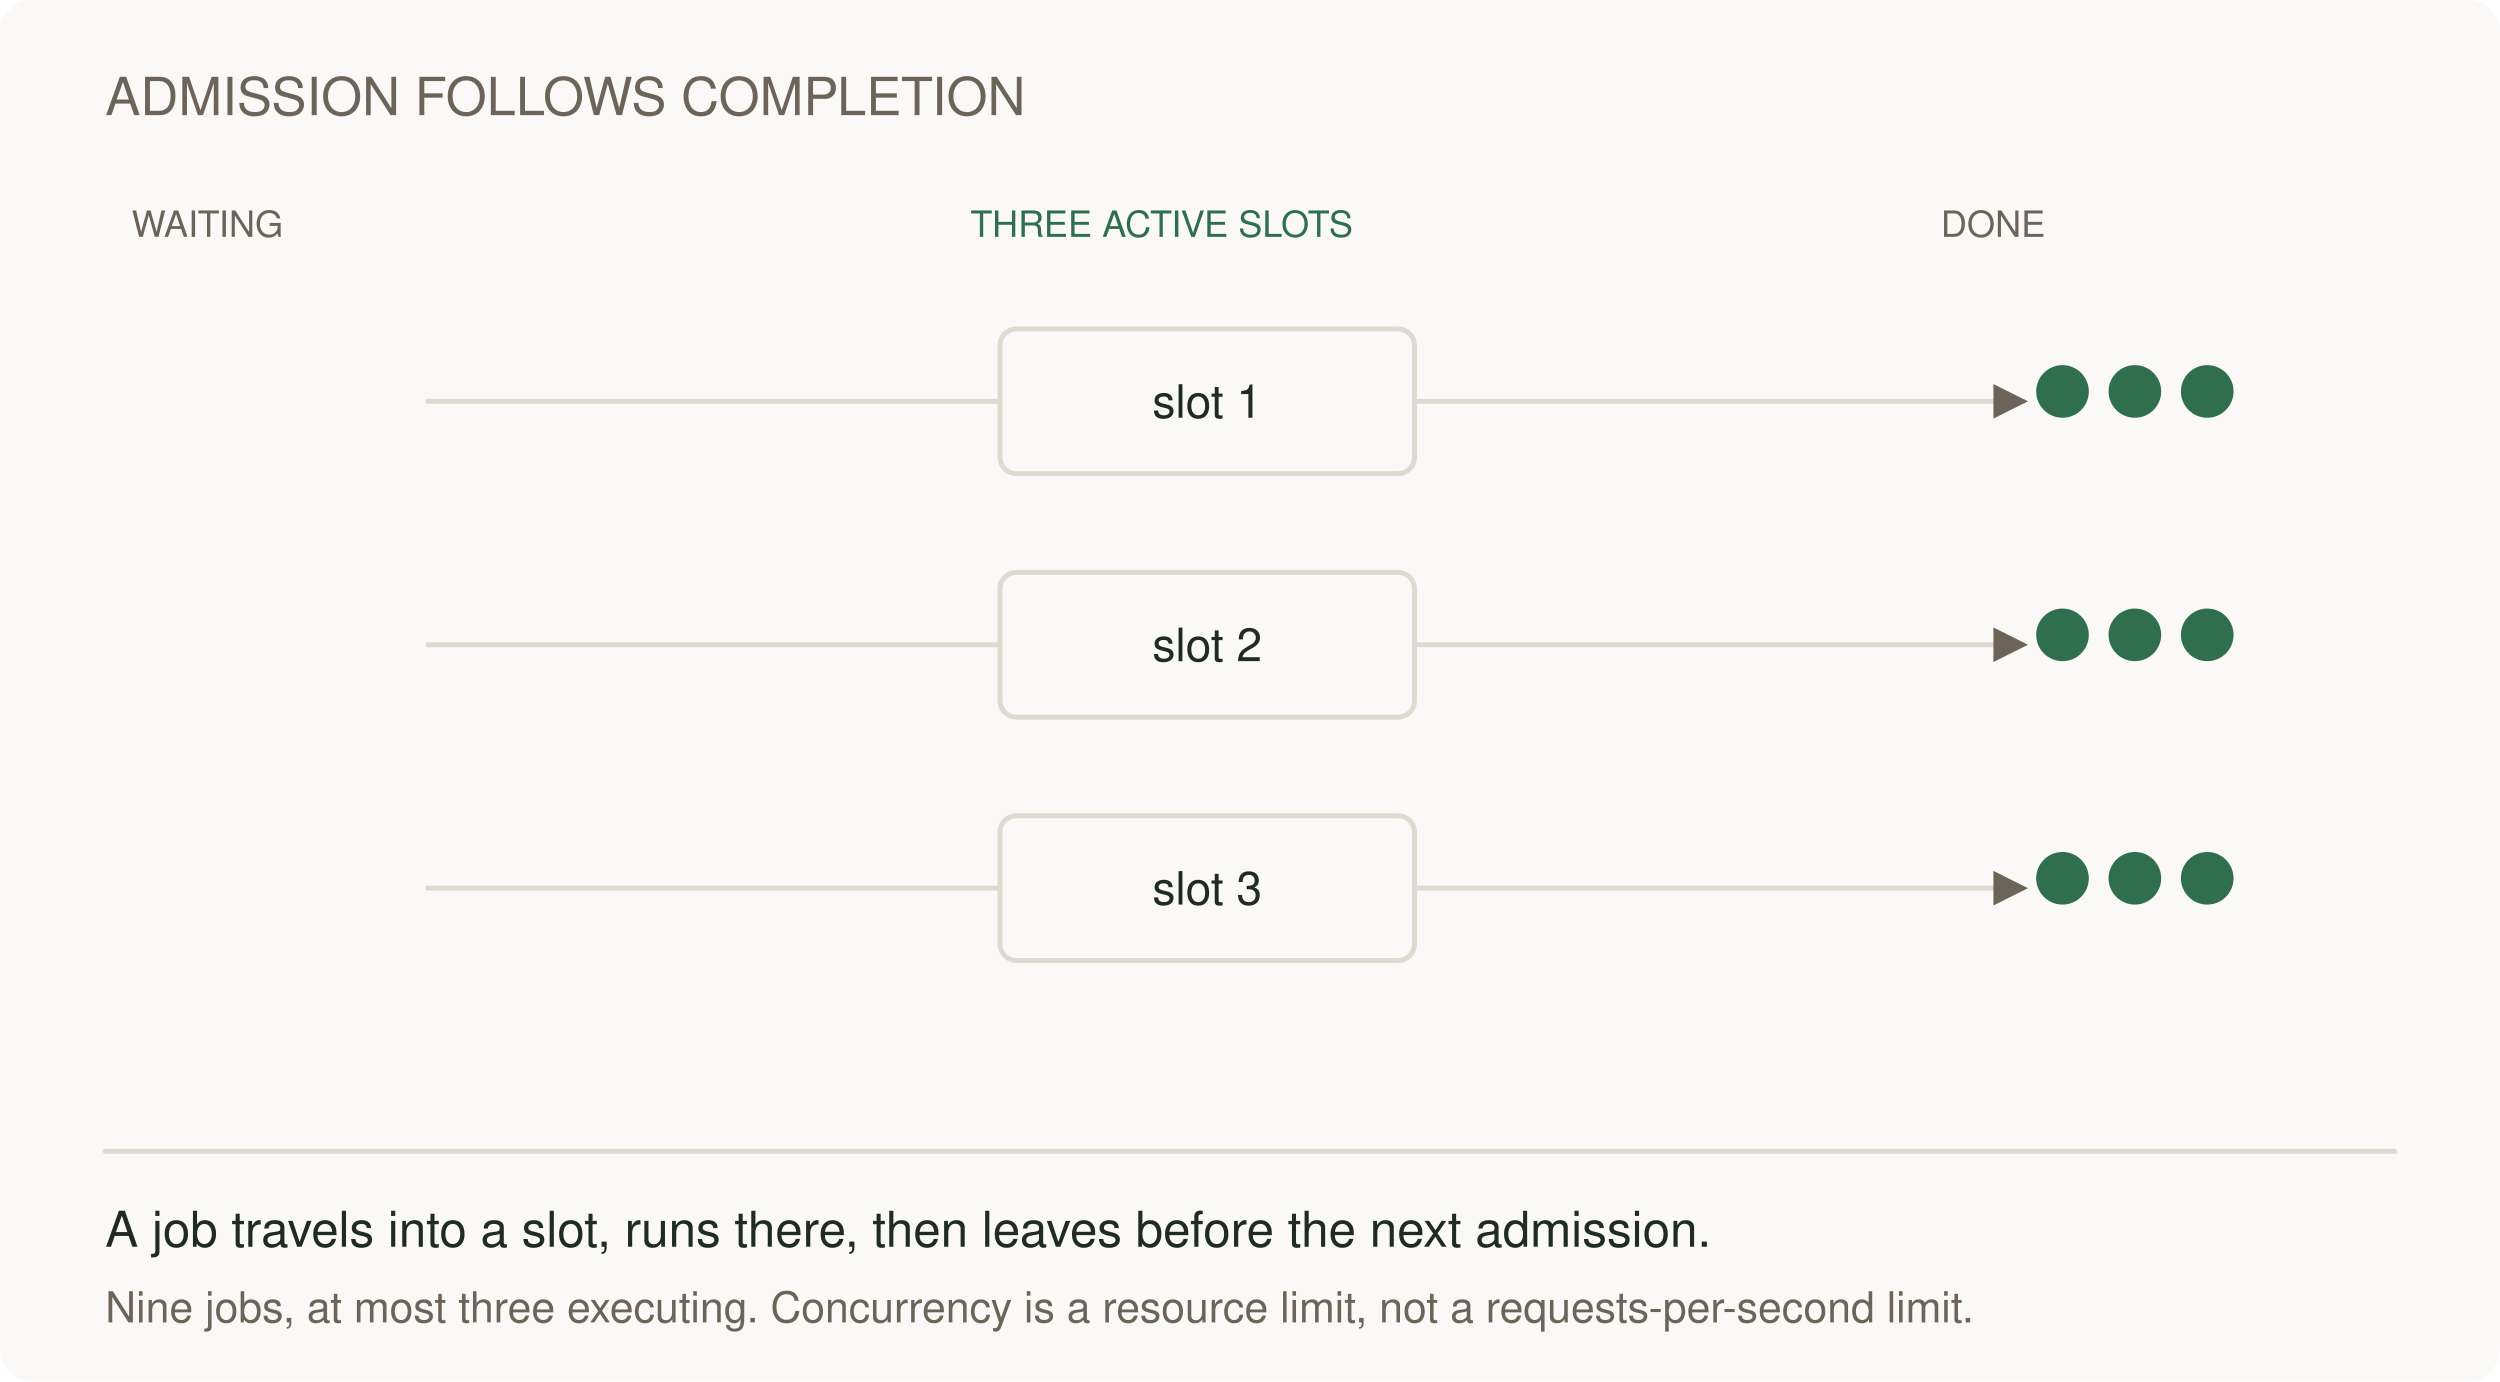
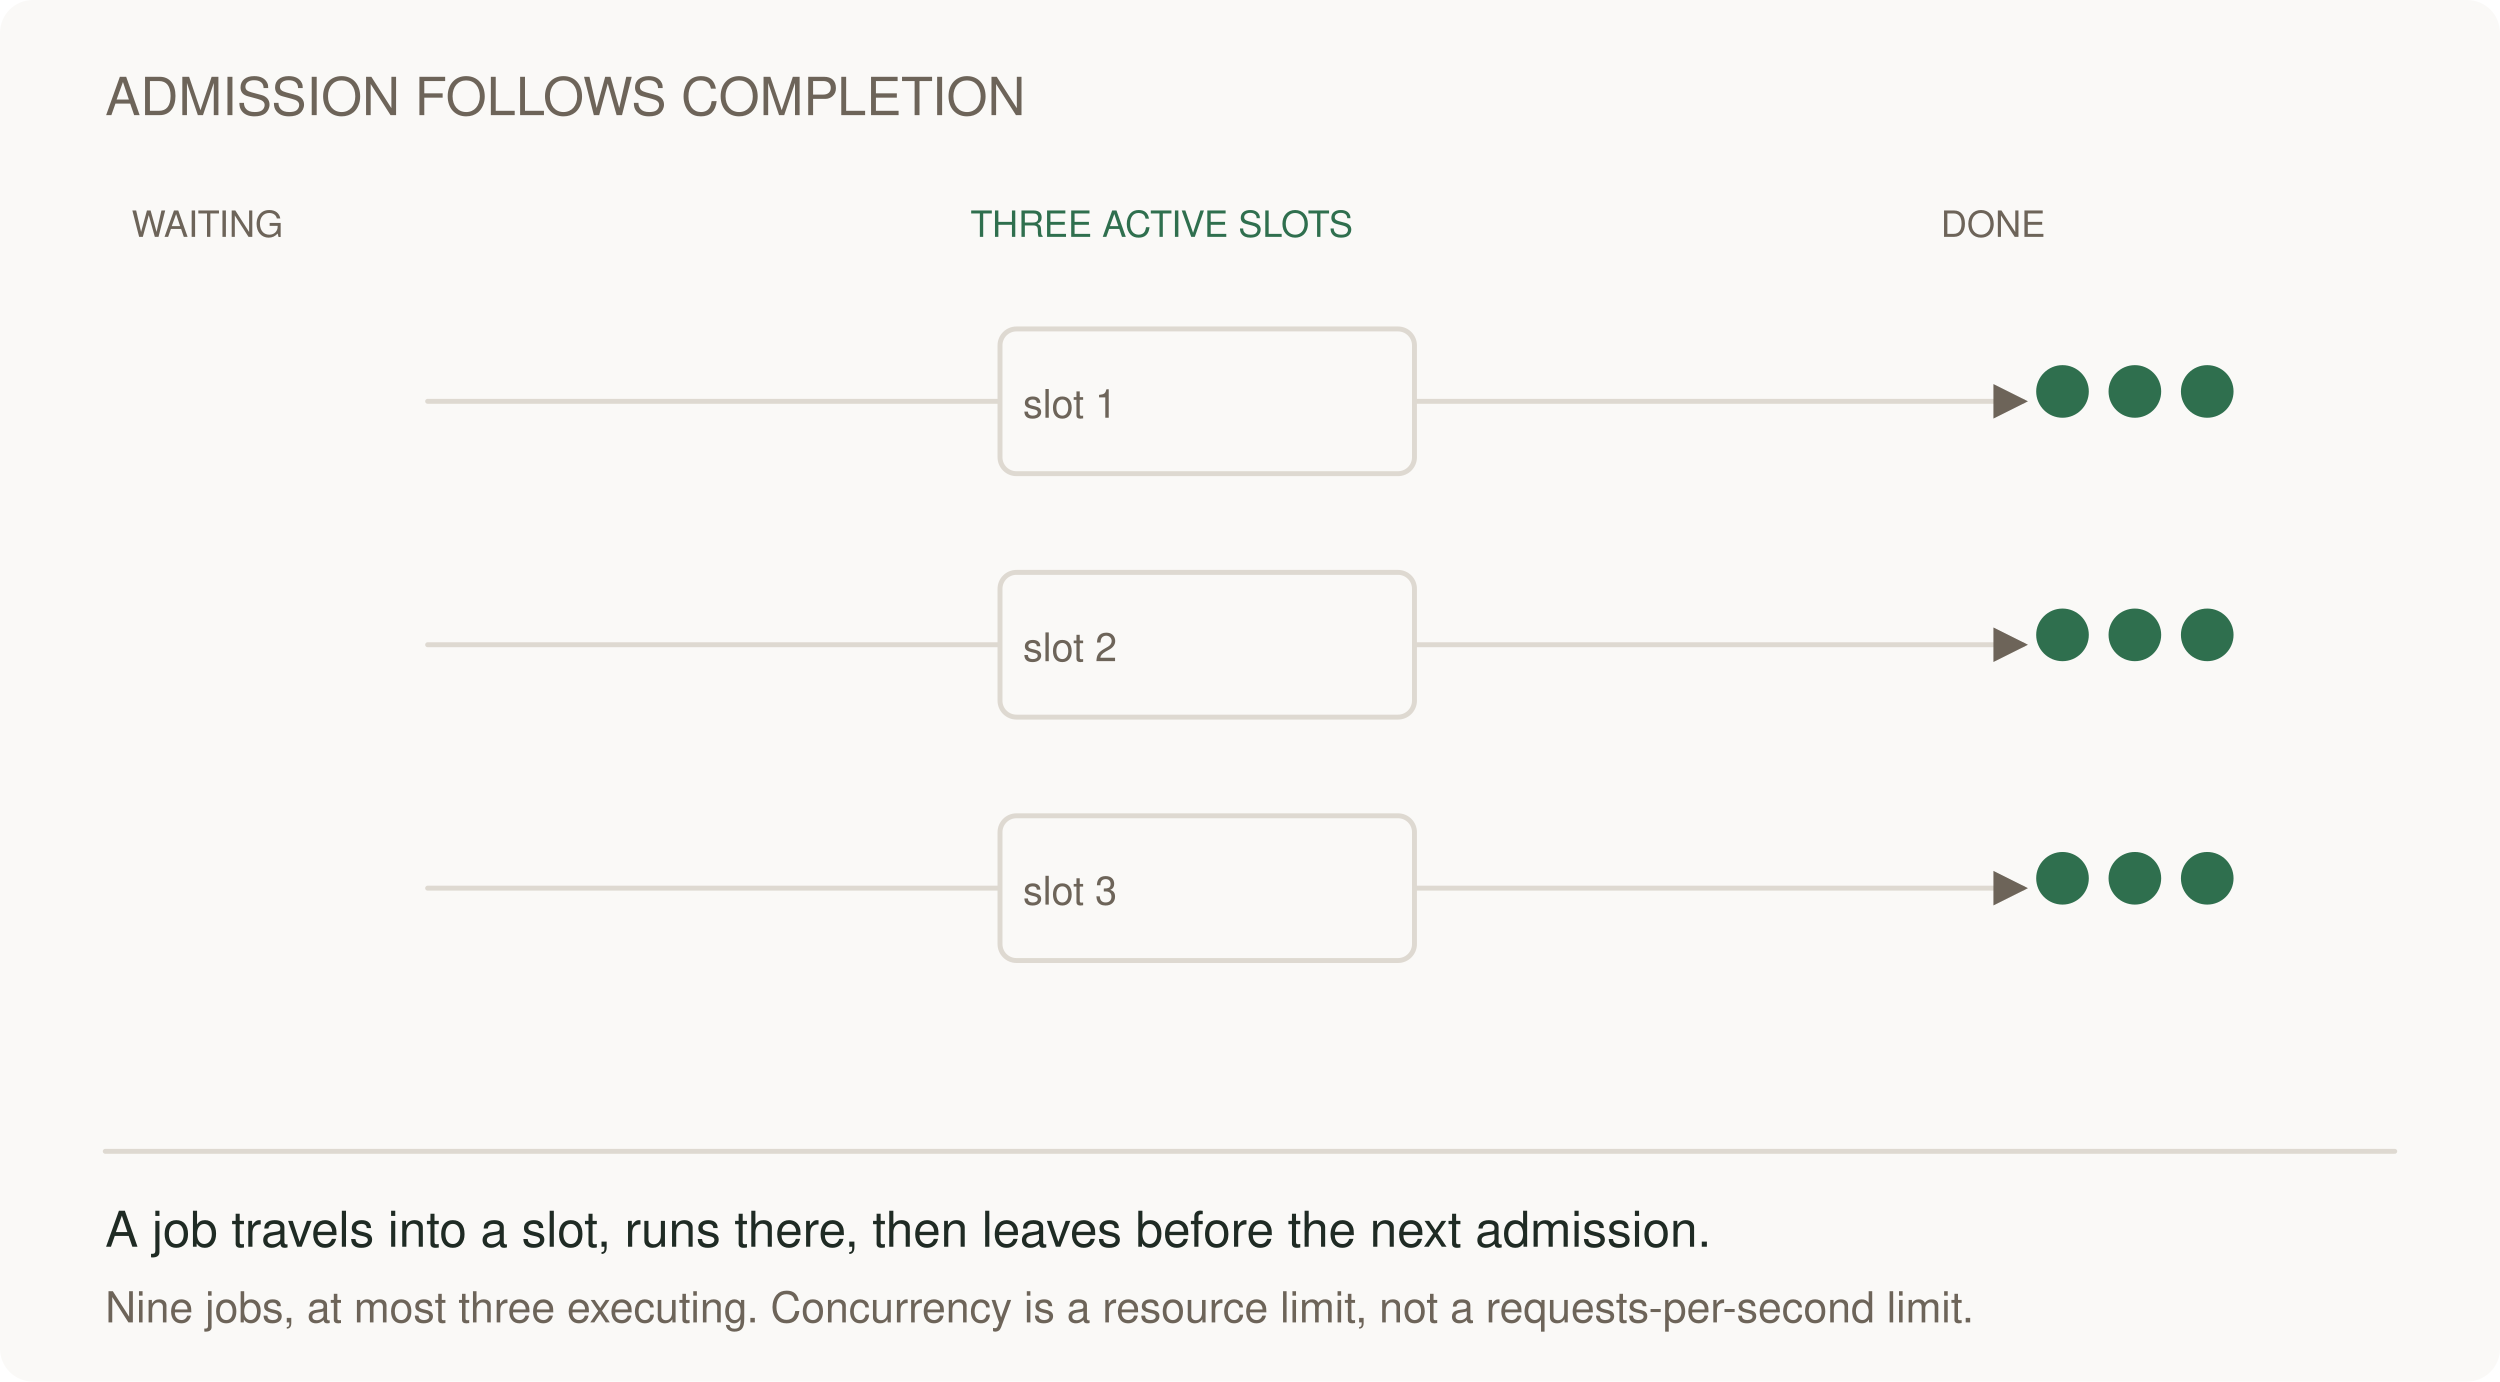
<svg xmlns="http://www.w3.org/2000/svg" viewBox="0 0 760 420" width="760" height="420" role="img" aria-labelledby="title desc">
  <defs>
    <marker id="arrow" markerWidth="7" markerHeight="7" refX="6" refY="3.5" orient="auto-start-reverse">
      <path d="M0 0 L7 3.5 L0 7" fill="#6d6459" />
    </marker>
  </defs>
  <style>text{font-family:ui-sans-serif,-apple-system,Segoe UI,Helvetica,Arial,sans-serif}.still{display:none}@media(prefers-reduced-motion:reduce){.moving{display:none}.still{display:inline}}@media print{.moving{display:none}.still{display:inline}}</style>
  <rect width="760" height="420" rx="10" fill="#faf9f7" />
  <text x="32" y="35" font-size="16" fill="#6d6459" text-anchor="start">ADMISSION FOLLOWS COMPLETION</text>
  <text x="40" y="72" font-size="11" fill="#6d6459" text-anchor="start">WAITING</text>
  <text x="295" y="72" font-size="11" fill="#2f6f4e" text-anchor="start">THREE ACTIVE SLOTS</text>
  <text x="590" y="72" font-size="11" fill="#6d6459" text-anchor="start">DONE</text>
  <path d="M130 122 H304 M430 122 H615" stroke="#ded9d1" stroke-width="1.5" fill="none" stroke-linecap="round" stroke-linejoin="round" marker-end="url(#arrow)">
</path>
  <rect x="304" y="100" width="126" height="44" rx="5" stroke="#ded9d1" stroke-width="1.5" fill="#faf9f7">
</rect>
-   <text x="367.0" y="127.0" font-size="14" fill="#1f2b24" text-anchor="middle">slot 1</text>
+   <text x="367.0" y="127.0" font-size="14" fill="#1f2b24" text-anchor="middle">
+ </text>
+   <text x="311" y="127" font-size="12" fill="#6d6459" text-anchor="start">slot 1</text>
  <path d="M130 196 H304 M430 196 H615" stroke="#ded9d1" stroke-width="1.5" fill="none" stroke-linecap="round" stroke-linejoin="round" marker-end="url(#arrow)">
</path>
  <rect x="304" y="174" width="126" height="44" rx="5" stroke="#ded9d1" stroke-width="1.5" fill="#faf9f7">
</rect>
-   <text x="367.0" y="201.0" font-size="14" fill="#1f2b24" text-anchor="middle">slot 2</text>
+   <text x="367.0" y="201.0" font-size="14" fill="#1f2b24" text-anchor="middle">
+ </text>
+   <text x="311" y="201" font-size="12" fill="#6d6459" text-anchor="start">slot 2</text>
  <path d="M130 270 H304 M430 270 H615" stroke="#ded9d1" stroke-width="1.5" fill="none" stroke-linecap="round" stroke-linejoin="round" marker-end="url(#arrow)">
</path>
  <rect x="304" y="248" width="126" height="44" rx="5" stroke="#ded9d1" stroke-width="1.5" fill="#faf9f7">
</rect>
-   <text x="367.0" y="275.0" font-size="14" fill="#1f2b24" text-anchor="middle">slot 3</text>
+   <text x="367.0" y="275.0" font-size="14" fill="#1f2b24" text-anchor="middle">
+ </text>
+   <text x="311" y="275" font-size="12" fill="#6d6459" text-anchor="start">slot 3</text>
  <circle cx="627" cy="119" r="8" fill="#2f6f4e">
</circle>
  <circle cx="649" cy="119" r="8" fill="#2f6f4e">
</circle>
  <circle cx="671" cy="119" r="8" fill="#2f6f4e">
</circle>
  <circle cx="627" cy="193" r="8" fill="#2f6f4e">
</circle>
  <circle cx="649" cy="193" r="8" fill="#2f6f4e">
</circle>
  <circle cx="671" cy="193" r="8" fill="#2f6f4e">
</circle>
  <circle cx="627" cy="267" r="8" fill="#2f6f4e">
</circle>
  <circle cx="649" cy="267" r="8" fill="#2f6f4e">
</circle>
  <circle cx="671" cy="267" r="8" fill="#2f6f4e">
</circle>
  <path d="M32 350 H728" stroke="#ded9d1" stroke-width="1.5" fill="none" stroke-linecap="round" stroke-linejoin="round">
</path>
  <text x="32" y="379" font-size="15" fill="#1f2b24" text-anchor="start">A job travels into a slot, runs there, then leaves before the next admission.</text>
  <text x="32" y="402" font-size="13" fill="#6d6459" text-anchor="start">Nine jobs, at most three executing. Concurrency is a resource limit, not a requests-per-second limit.</text>
</svg>
